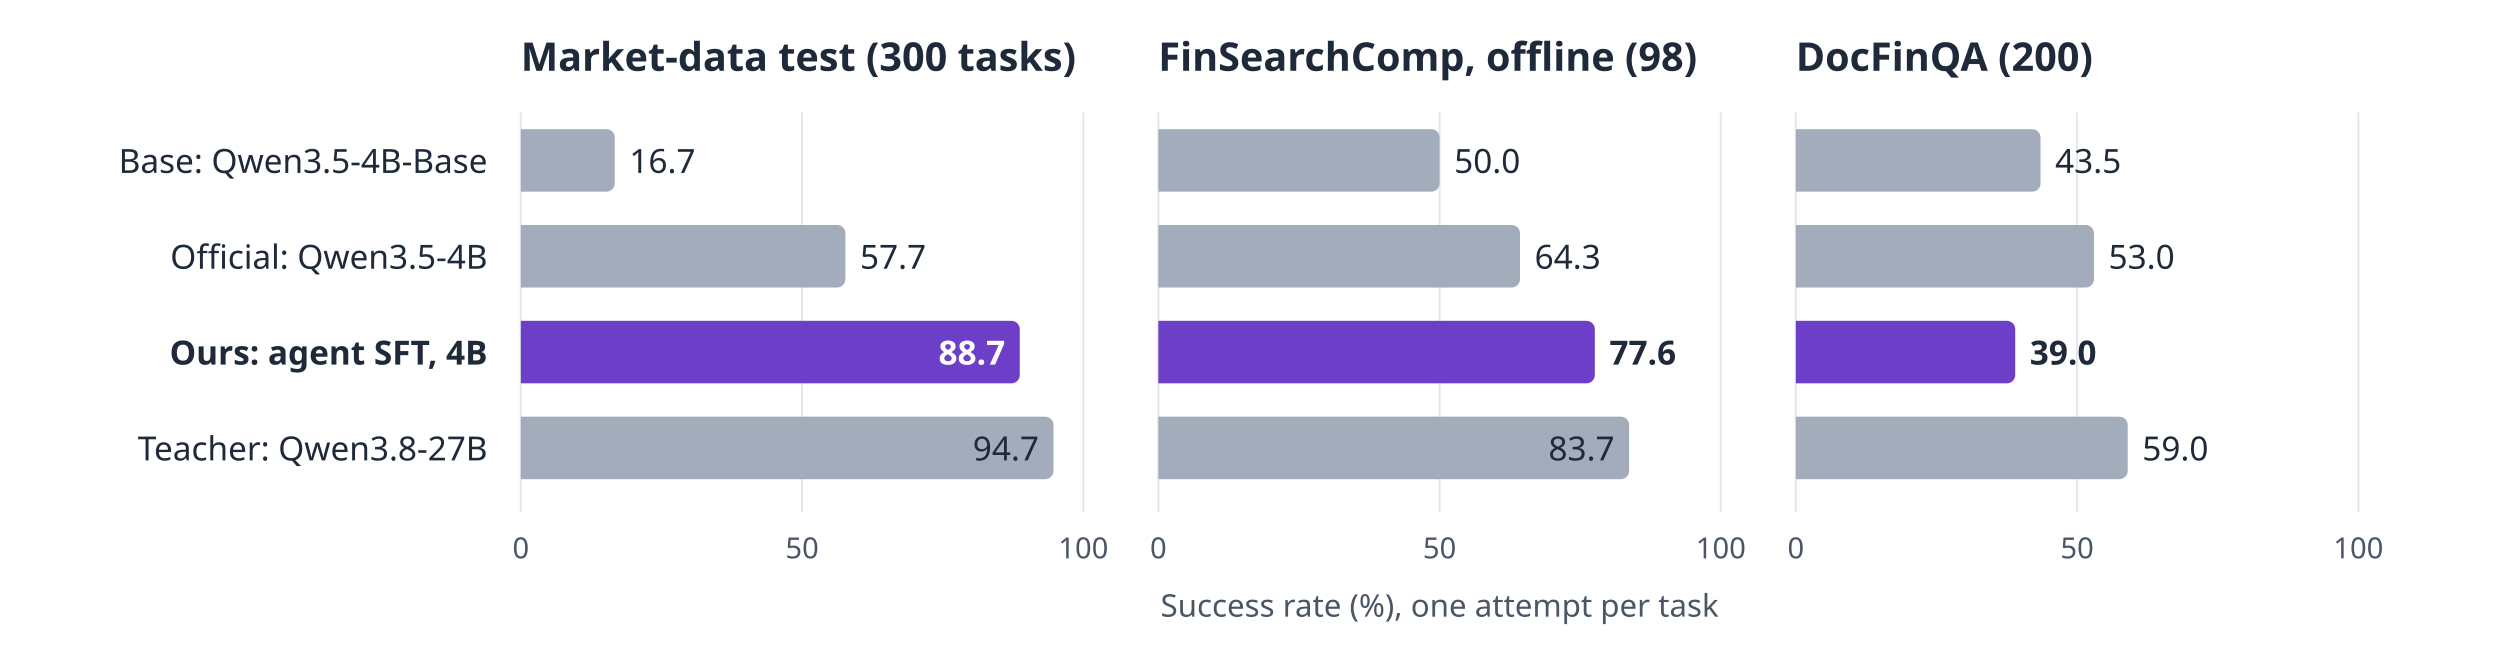
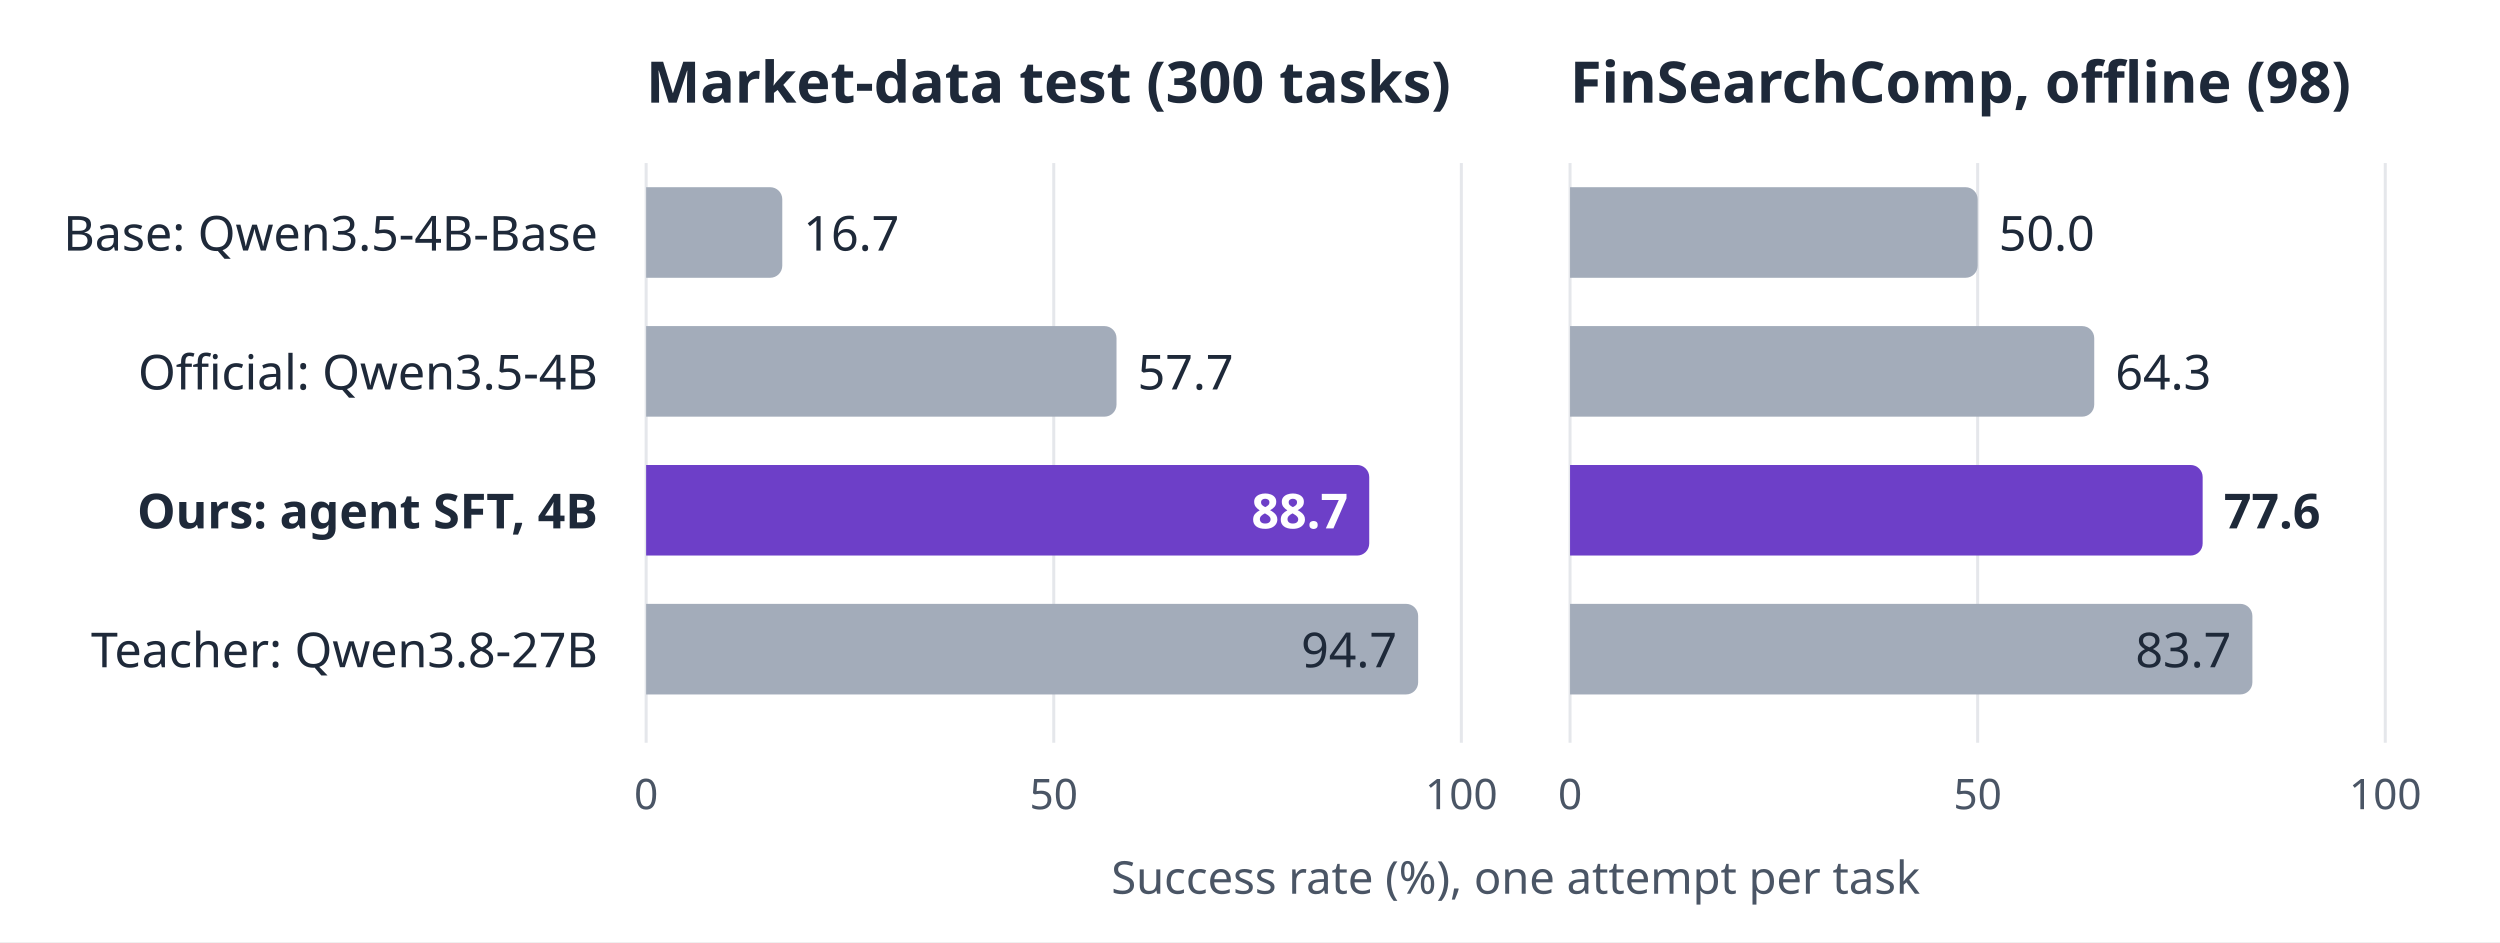
- <svg xmlns="http://www.w3.org/2000/svg" viewBox="0 0 1200 312" role="img" font-family="'Google Sans','Noto Sans','Noto Sans SC','PingFang SC','Microsoft YaHei',Arial,sans-serif">
-   <rect width="1200" height="312" fill="#fff" />
+ <svg xmlns="http://www.w3.org/2000/svg" viewBox="36 0 828 312" role="img" font-family="'Google Sans','Noto Sans','Noto Sans SC','PingFang SC','Microsoft YaHei',Arial,sans-serif">
+   <rect x="36" width="828" height="312" fill="#fff" />
  <text x="250" y="34" font-size="19" fill="#1e2939" text-anchor="start" font-weight="700">Market-data test (300 tasks)</text>
  <line x1="250.0" y1="54" x2="250.0" y2="246" stroke="#e5e7eb" />
  <text x="250.0" y="268" font-size="14" fill="#4a5565" text-anchor="middle" font-weight="400">0</text>
  <line x1="385.0" y1="54" x2="385.0" y2="246" stroke="#e5e7eb" />
  <text x="385.0" y="268" font-size="14" fill="#4a5565" text-anchor="middle" font-weight="400">50</text>
  <line x1="520.0" y1="54" x2="520.0" y2="246" stroke="#e5e7eb" />
  <text x="520.0" y="268" font-size="14" fill="#4a5565" text-anchor="middle" font-weight="400">100</text>
  <path d="M250 62H291.09a4 4 0 0 1 4 4V88a4 4 0 0 1 -4 4H250Z" fill="#a3acba" />
  <text x="302.09" y="83" font-size="16" fill="#1e2939" text-anchor="start" font-weight="400">16.7</text>
  <path d="M250 108H401.79a4 4 0 0 1 4 4V134a4 4 0 0 1 -4 4H250Z" fill="#a3acba" />
  <text x="412.79" y="129" font-size="16" fill="#1e2939" text-anchor="start" font-weight="400">57.7</text>
  <path d="M250 154H485.49a4 4 0 0 1 4 4V180a4 4 0 0 1 -4 4H250Z" fill="#6d3fc8" />
  <text x="482.49" y="175" font-size="16" fill="#fff" text-anchor="end" font-weight="700">88.7</text>
  <path d="M250 200H501.69a4 4 0 0 1 4 4V226a4 4 0 0 1 -4 4H250Z" fill="#a3acba" />
  <text x="498.69" y="221" font-size="16" fill="#1e2939" text-anchor="end" font-weight="400">94.7</text>
  <text x="556" y="34" font-size="19" fill="#1e2939" text-anchor="start" font-weight="700">FinSearchComp, offline (98)</text>
  <line x1="556.0" y1="54" x2="556.0" y2="246" stroke="#e5e7eb" />
  <text x="556.0" y="268" font-size="14" fill="#4a5565" text-anchor="middle" font-weight="400">0</text>
  <line x1="691.0" y1="54" x2="691.0" y2="246" stroke="#e5e7eb" />
  <text x="691.0" y="268" font-size="14" fill="#4a5565" text-anchor="middle" font-weight="400">50</text>
  <line x1="826.0" y1="54" x2="826.0" y2="246" stroke="#e5e7eb" />
  <text x="826.0" y="268" font-size="14" fill="#4a5565" text-anchor="middle" font-weight="400">100</text>
  <path d="M556 62H687.0a4 4 0 0 1 4 4V88a4 4 0 0 1 -4 4H556Z" fill="#a3acba" />
  <text x="698.0" y="83" font-size="16" fill="#1e2939" text-anchor="start" font-weight="400">50.0</text>
  <path d="M556 108H725.61a4 4 0 0 1 4 4V134a4 4 0 0 1 -4 4H556Z" fill="#a3acba" />
  <text x="736.61" y="129" font-size="16" fill="#1e2939" text-anchor="start" font-weight="400">64.3</text>
  <path d="M556 154H761.52a4 4 0 0 1 4 4V180a4 4 0 0 1 -4 4H556Z" fill="#6d3fc8" />
  <text x="772.52" y="175" font-size="16" fill="#1e2939" text-anchor="start" font-weight="700">77.6</text>
  <path d="M556 200H777.99a4 4 0 0 1 4 4V226a4 4 0 0 1 -4 4H556Z" fill="#a3acba" />
  <text x="774.99" y="221" font-size="16" fill="#1e2939" text-anchor="end" font-weight="400">83.7</text>
-   <text x="862" y="34" font-size="19" fill="#1e2939" text-anchor="start" font-weight="700">DocFinQA (200)</text>
-   <line x1="862.0" y1="54" x2="862.0" y2="246" stroke="#e5e7eb" />
-   <text x="862.0" y="268" font-size="14" fill="#4a5565" text-anchor="middle" font-weight="400">0</text>
-   <line x1="997.0" y1="54" x2="997.0" y2="246" stroke="#e5e7eb" />
-   <text x="997.0" y="268" font-size="14" fill="#4a5565" text-anchor="middle" font-weight="400">50</text>
-   <line x1="1132.0" y1="54" x2="1132.0" y2="246" stroke="#e5e7eb" />
-   <text x="1132.0" y="268" font-size="14" fill="#4a5565" text-anchor="middle" font-weight="400">100</text>
-   <path d="M862 62H975.45a4 4 0 0 1 4 4V88a4 4 0 0 1 -4 4H862Z" fill="#a3acba" />
-   <text x="986.45" y="83" font-size="16" fill="#1e2939" text-anchor="start" font-weight="400">43.5</text>
-   <path d="M862 108H1001.1a4 4 0 0 1 4 4V134a4 4 0 0 1 -4 4H862Z" fill="#a3acba" />
-   <text x="1012.1" y="129" font-size="16" fill="#1e2939" text-anchor="start" font-weight="400">53.0</text>
-   <path d="M862 154H963.3a4 4 0 0 1 4 4V180a4 4 0 0 1 -4 4H862Z" fill="#6d3fc8" />
-   <text x="974.3" y="175" font-size="16" fill="#1e2939" text-anchor="start" font-weight="700">39.0</text>
-   <path d="M862 200H1017.3a4 4 0 0 1 4 4V226a4 4 0 0 1 -4 4H862Z" fill="#a3acba" />
-   <text x="1028.3" y="221" font-size="16" fill="#1e2939" text-anchor="start" font-weight="400">59.0</text>
  <text x="234" y="83" font-size="16" fill="#1e2939" text-anchor="end" font-weight="400">Base: Qwen3.5-4B-Base</text>
  <text x="234" y="129" font-size="16" fill="#1e2939" text-anchor="end" font-weight="400">Official: Qwen3.5-4B</text>
  <text x="234" y="175" font-size="16" fill="#1e2939" text-anchor="end" font-weight="700">Ours: agent SFT, 4B</text>
  <text x="234" y="221" font-size="16" fill="#1e2939" text-anchor="end" font-weight="400">Teacher: Qwen3.8-27B</text>
-   <text x="691.0" y="296" font-size="15" fill="#4a5565" text-anchor="middle" font-weight="400">Success rate (%), one attempt per task</text>
+   <text x="538.0" y="296" font-size="15" fill="#4a5565" text-anchor="middle" font-weight="400">Success rate (%), one attempt per task</text>
</svg>
